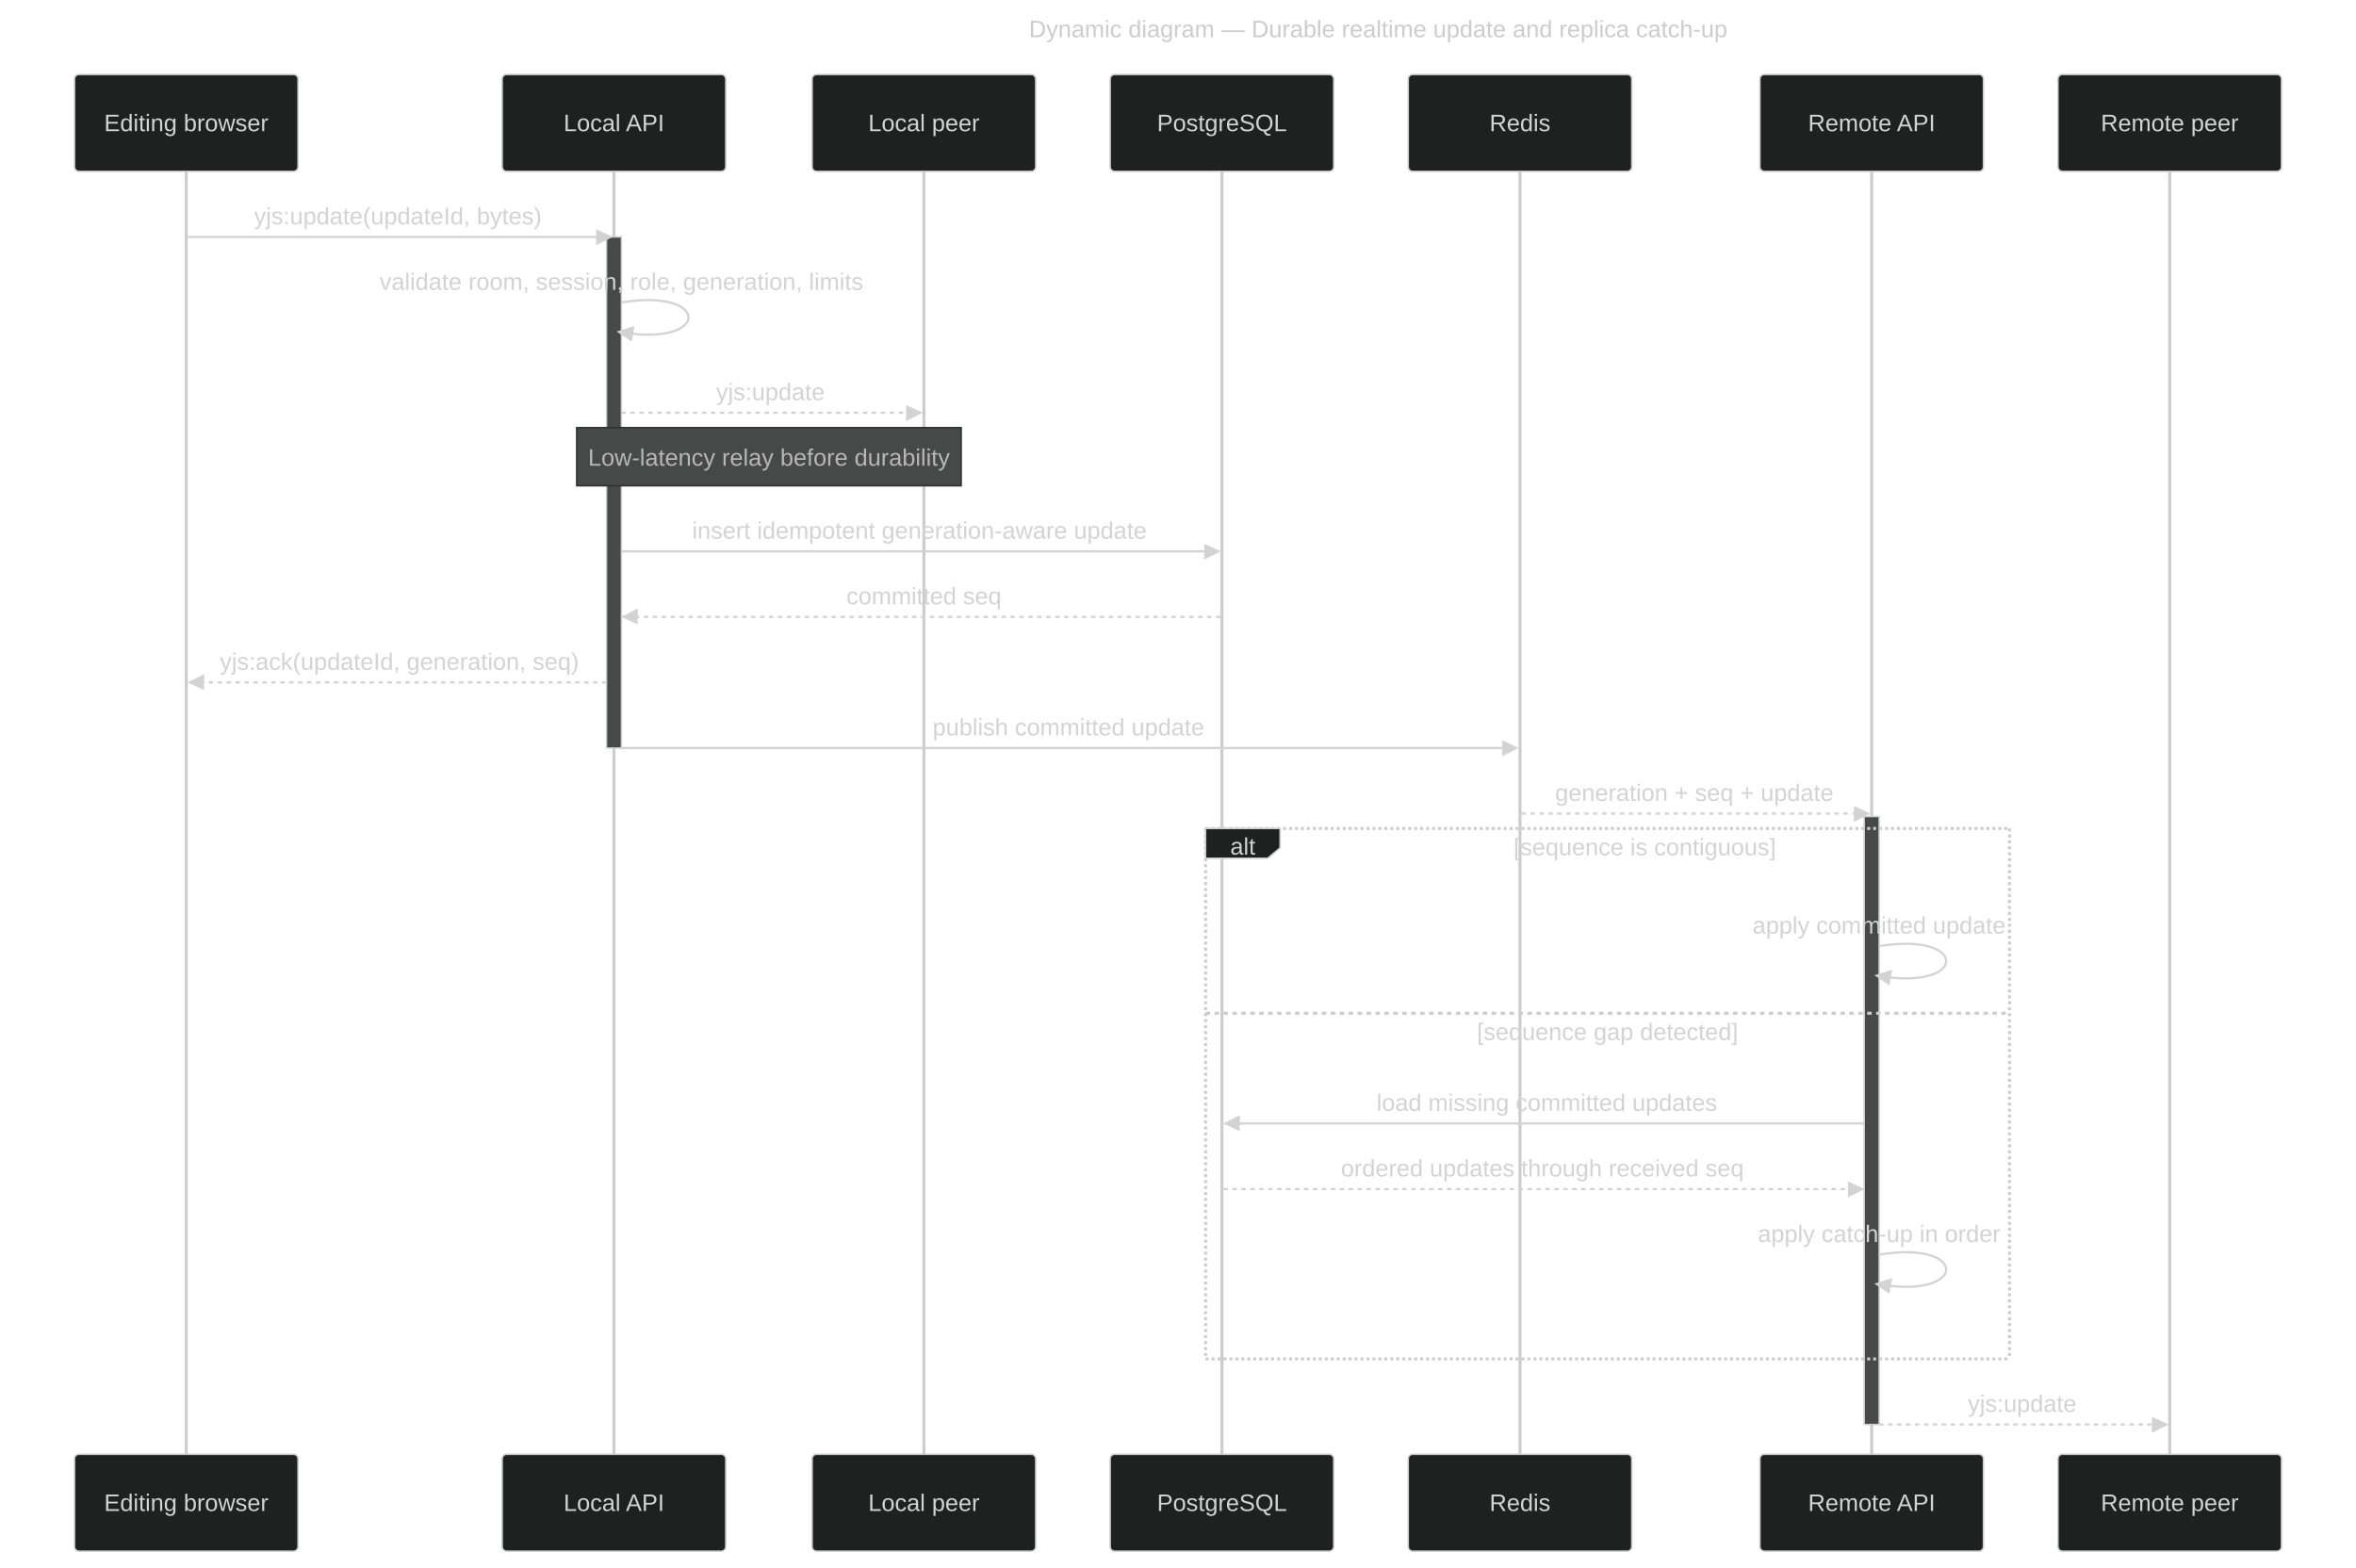
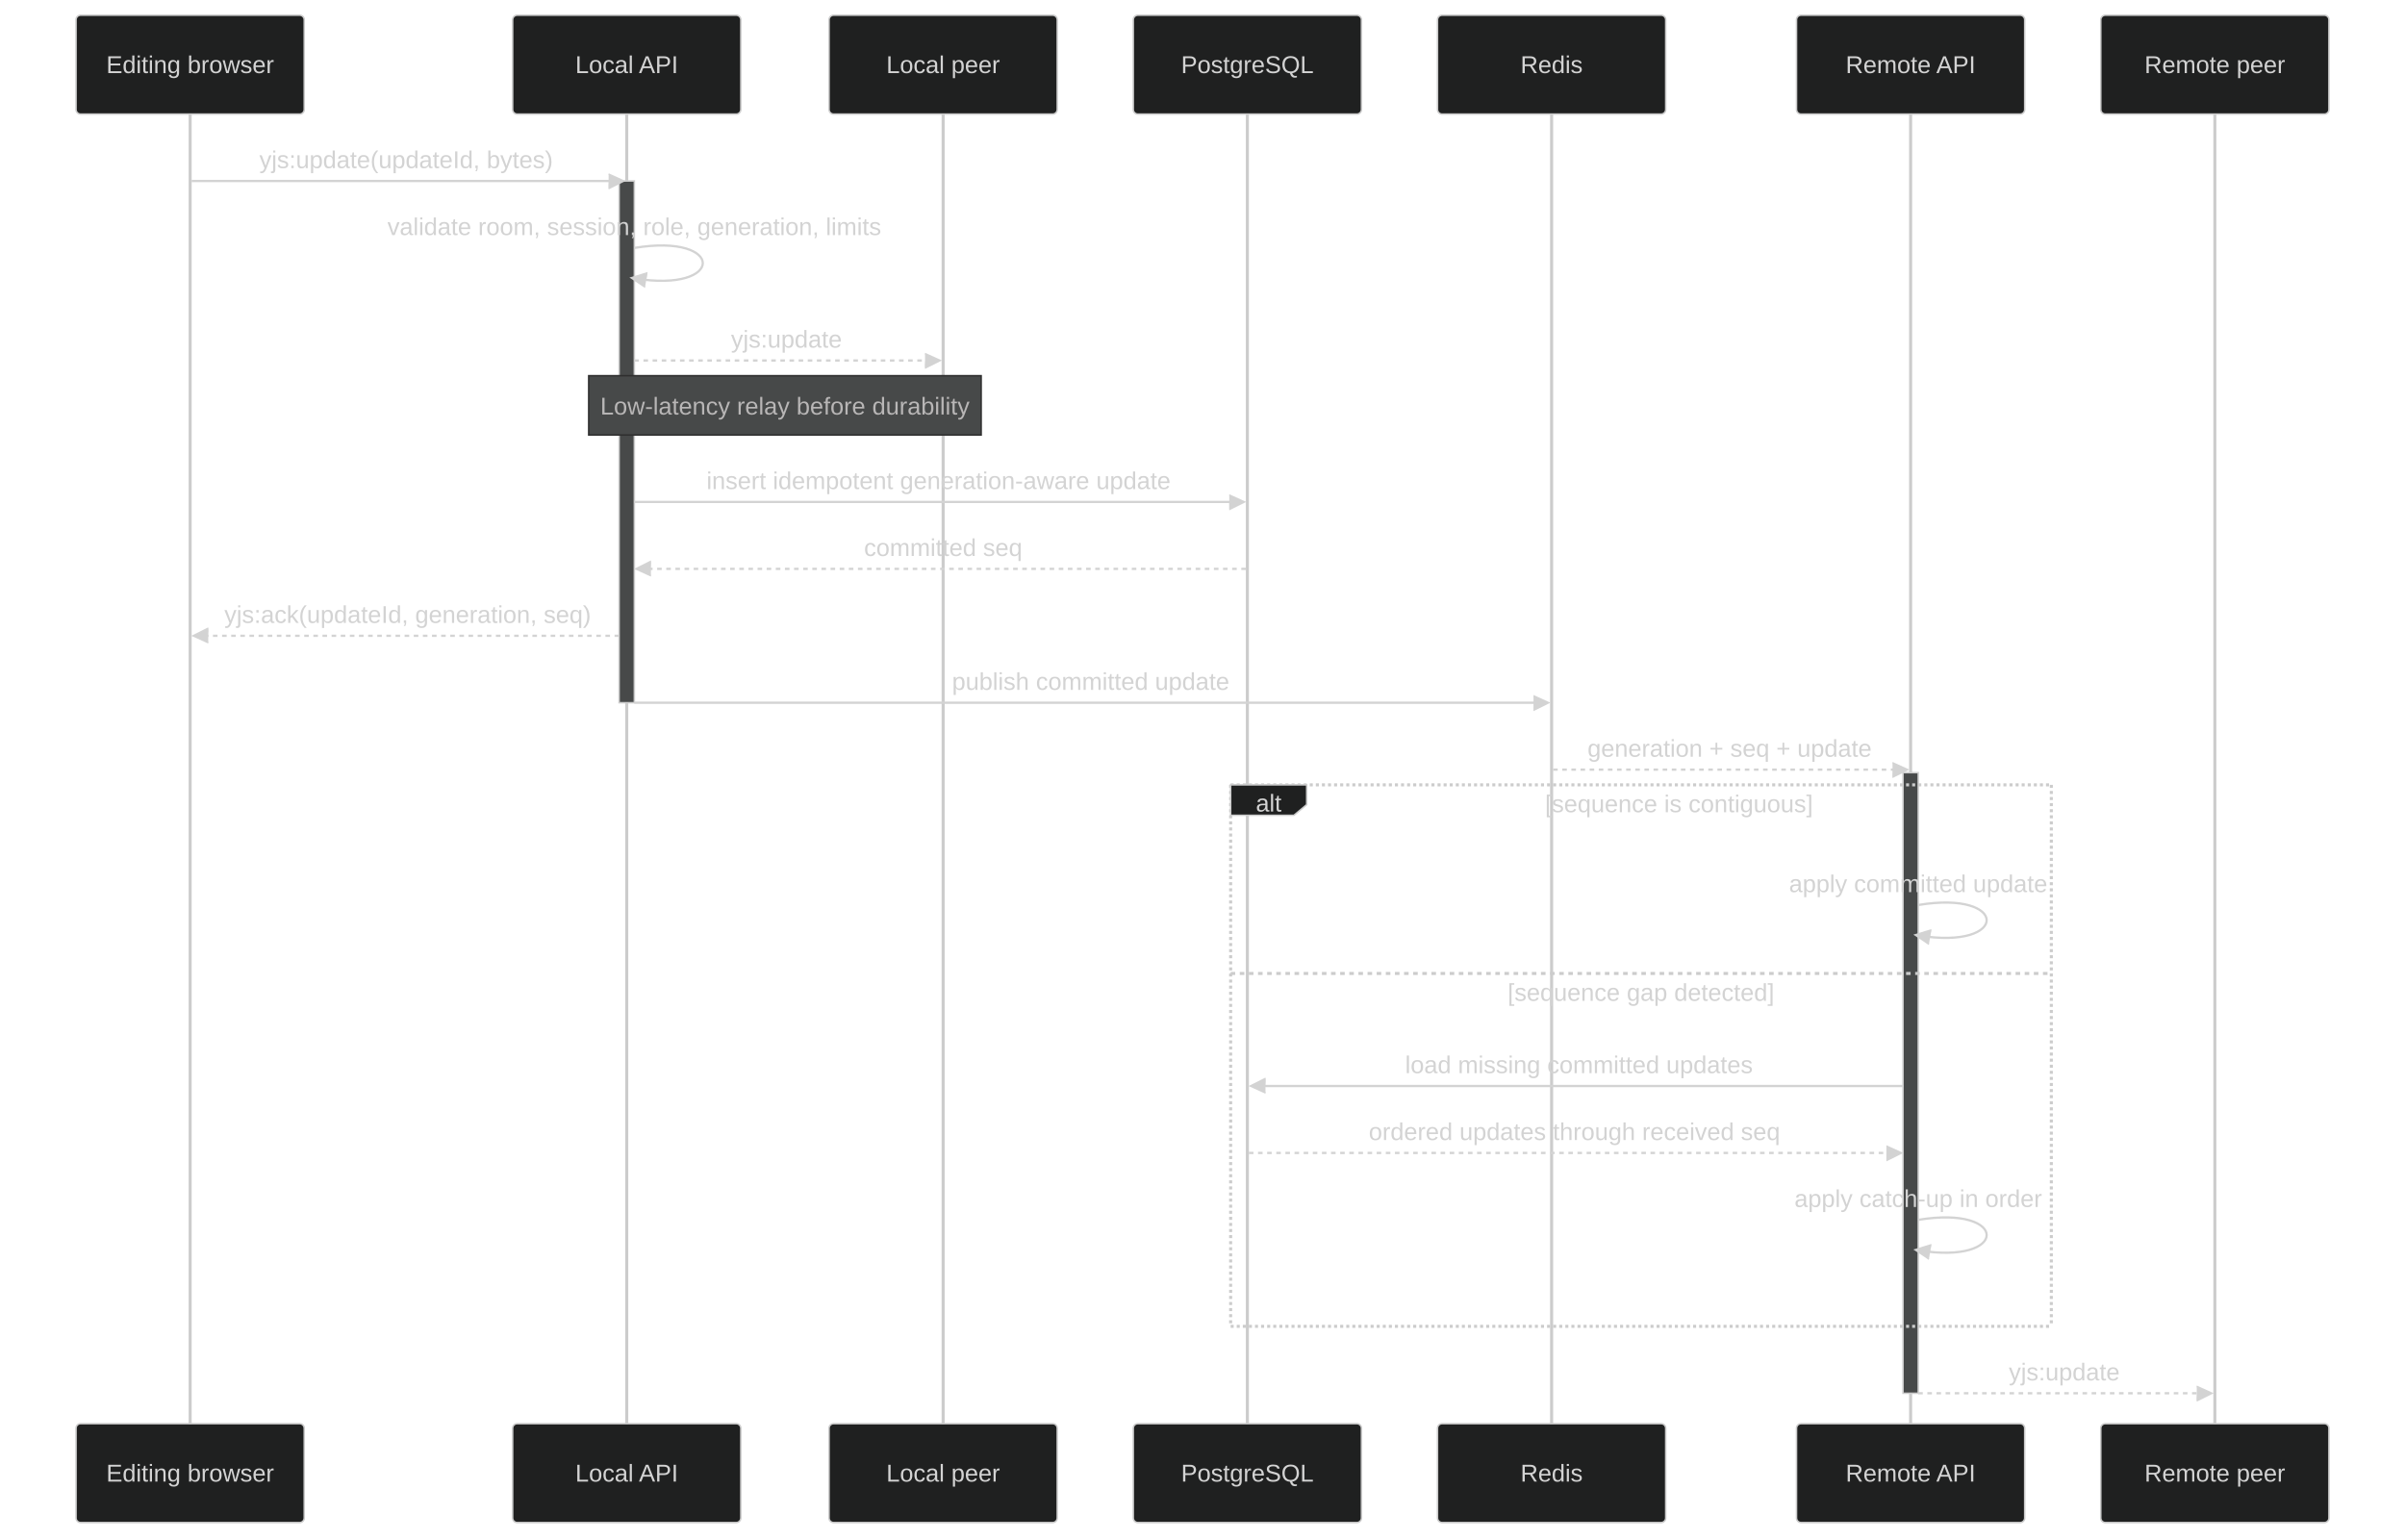
- <svg xmlns="http://www.w3.org/2000/svg" id="my-svg" width="100%" style="max-width: 1581px; background-color: rgb(13, 17, 23);" viewBox="-50 -50 1581 1052" role="graphics-document document" aria-roledescription="sequence">
+ <svg xmlns="http://www.w3.org/2000/svg" id="my-svg" width="100%" style="max-width: 1581px; background-color: rgb(13, 17, 23);" viewBox="-50 -10 1581 1012" role="graphics-document document" aria-roledescription="sequence">
  <g>
    <rect x="1331" y="926" fill="#eaeaea" stroke="#666" width="150" height="65" name="RemotePeer" rx="3" ry="3" class="actor actor-bottom" />
    <text x="1406" y="958.5" dominant-baseline="central" alignment-baseline="central" class="actor actor-box" style="text-anchor: middle; font-size: 16px; font-weight: 400;">
      <tspan x="1406" dy="0">Remote peer</tspan>
    </text>
  </g>
  <g>
    <rect x="1131" y="926" fill="#eaeaea" stroke="#666" width="150" height="65" name="Remote" rx="3" ry="3" class="actor actor-bottom" />
    <text x="1206" y="958.5" dominant-baseline="central" alignment-baseline="central" class="actor actor-box" style="text-anchor: middle; font-size: 16px; font-weight: 400;">
      <tspan x="1206" dy="0">Remote API</tspan>
    </text>
  </g>
  <g>
    <rect x="895" y="926" fill="#eaeaea" stroke="#666" width="150" height="65" name="Redis" rx="3" ry="3" class="actor actor-bottom" />
    <text x="970" y="958.5" dominant-baseline="central" alignment-baseline="central" class="actor actor-box" style="text-anchor: middle; font-size: 16px; font-weight: 400;">
      <tspan x="970" dy="0">Redis</tspan>
    </text>
  </g>
  <g>
    <rect x="695" y="926" fill="#eaeaea" stroke="#666" width="150" height="65" name="PG" rx="3" ry="3" class="actor actor-bottom" />
    <text x="770" y="958.5" dominant-baseline="central" alignment-baseline="central" class="actor actor-box" style="text-anchor: middle; font-size: 16px; font-weight: 400;">
      <tspan x="770" dy="0">PostgreSQL</tspan>
    </text>
  </g>
  <g>
    <rect x="495" y="926" fill="#eaeaea" stroke="#666" width="150" height="65" name="LocalPeer" rx="3" ry="3" class="actor actor-bottom" />
    <text x="570" y="958.5" dominant-baseline="central" alignment-baseline="central" class="actor actor-box" style="text-anchor: middle; font-size: 16px; font-weight: 400;">
      <tspan x="570" dy="0">Local peer</tspan>
    </text>
  </g>
  <g>
    <rect x="287" y="926" fill="#eaeaea" stroke="#666" width="150" height="65" name="Gateway" rx="3" ry="3" class="actor actor-bottom" />
    <text x="362" y="958.5" dominant-baseline="central" alignment-baseline="central" class="actor actor-box" style="text-anchor: middle; font-size: 16px; font-weight: 400;">
      <tspan x="362" dy="0">Local API</tspan>
    </text>
  </g>
  <g>
    <rect x="0" y="926" fill="#eaeaea" stroke="#666" width="150" height="65" name="Sender" rx="3" ry="3" class="actor actor-bottom" />
    <text x="75" y="958.5" dominant-baseline="central" alignment-baseline="central" class="actor actor-box" style="text-anchor: middle; font-size: 16px; font-weight: 400;">
      <tspan x="75" dy="0">Editing browser</tspan>
    </text>
  </g>
  <g>
    <line id="actor6" x1="1406" y1="65" x2="1406" y2="926" class="actor-line 200" stroke-width="0.5px" stroke="#999" name="RemotePeer" data-et="life-line" data-id="RemotePeer" />
    <g id="root-6" data-et="participant" data-type="participant" data-id="RemotePeer">
      <rect x="1331" y="0" fill="#eaeaea" stroke="#666" width="150" height="65" name="RemotePeer" rx="3" ry="3" class="actor actor-top" />
      <text x="1406" y="32.5" dominant-baseline="central" alignment-baseline="central" class="actor actor-box" style="text-anchor: middle; font-size: 16px; font-weight: 400;">
        <tspan x="1406" dy="0">Remote peer</tspan>
      </text>
    </g>
  </g>
  <g>
    <line id="actor5" x1="1206" y1="65" x2="1206" y2="926" class="actor-line 200" stroke-width="0.5px" stroke="#999" name="Remote" data-et="life-line" data-id="Remote" />
    <g id="root-5" data-et="participant" data-type="participant" data-id="Remote">
      <rect x="1131" y="0" fill="#eaeaea" stroke="#666" width="150" height="65" name="Remote" rx="3" ry="3" class="actor actor-top" />
      <text x="1206" y="32.5" dominant-baseline="central" alignment-baseline="central" class="actor actor-box" style="text-anchor: middle; font-size: 16px; font-weight: 400;">
        <tspan x="1206" dy="0">Remote API</tspan>
      </text>
    </g>
  </g>
  <g>
    <line id="actor4" x1="970" y1="65" x2="970" y2="926" class="actor-line 200" stroke-width="0.5px" stroke="#999" name="Redis" data-et="life-line" data-id="Redis" />
    <g id="root-4" data-et="participant" data-type="participant" data-id="Redis">
      <rect x="895" y="0" fill="#eaeaea" stroke="#666" width="150" height="65" name="Redis" rx="3" ry="3" class="actor actor-top" />
      <text x="970" y="32.5" dominant-baseline="central" alignment-baseline="central" class="actor actor-box" style="text-anchor: middle; font-size: 16px; font-weight: 400;">
        <tspan x="970" dy="0">Redis</tspan>
      </text>
    </g>
  </g>
  <g>
    <line id="actor3" x1="770" y1="65" x2="770" y2="926" class="actor-line 200" stroke-width="0.5px" stroke="#999" name="PG" data-et="life-line" data-id="PG" />
    <g id="root-3" data-et="participant" data-type="participant" data-id="PG">
      <rect x="695" y="0" fill="#eaeaea" stroke="#666" width="150" height="65" name="PG" rx="3" ry="3" class="actor actor-top" />
      <text x="770" y="32.5" dominant-baseline="central" alignment-baseline="central" class="actor actor-box" style="text-anchor: middle; font-size: 16px; font-weight: 400;">
        <tspan x="770" dy="0">PostgreSQL</tspan>
      </text>
    </g>
  </g>
  <g>
    <line id="actor2" x1="570" y1="65" x2="570" y2="926" class="actor-line 200" stroke-width="0.5px" stroke="#999" name="LocalPeer" data-et="life-line" data-id="LocalPeer" />
    <g id="root-2" data-et="participant" data-type="participant" data-id="LocalPeer">
      <rect x="495" y="0" fill="#eaeaea" stroke="#666" width="150" height="65" name="LocalPeer" rx="3" ry="3" class="actor actor-top" />
      <text x="570" y="32.5" dominant-baseline="central" alignment-baseline="central" class="actor actor-box" style="text-anchor: middle; font-size: 16px; font-weight: 400;">
        <tspan x="570" dy="0">Local peer</tspan>
      </text>
    </g>
  </g>
  <g>
    <line id="actor1" x1="362" y1="65" x2="362" y2="926" class="actor-line 200" stroke-width="0.5px" stroke="#999" name="Gateway" data-et="life-line" data-id="Gateway" />
    <g id="root-1" data-et="participant" data-type="participant" data-id="Gateway">
      <rect x="287" y="0" fill="#eaeaea" stroke="#666" width="150" height="65" name="Gateway" rx="3" ry="3" class="actor actor-top" />
      <text x="362" y="32.5" dominant-baseline="central" alignment-baseline="central" class="actor actor-box" style="text-anchor: middle; font-size: 16px; font-weight: 400;">
        <tspan x="362" dy="0">Local API</tspan>
      </text>
    </g>
  </g>
  <g>
    <line id="actor0" x1="75" y1="65" x2="75" y2="926" class="actor-line 200" stroke-width="0.5px" stroke="#999" name="Sender" data-et="life-line" data-id="Sender" />
    <g id="root-0" data-et="participant" data-type="participant" data-id="Sender">
      <rect x="0" y="0" fill="#eaeaea" stroke="#666" width="150" height="65" name="Sender" rx="3" ry="3" class="actor actor-top" />
      <text x="75" y="32.5" dominant-baseline="central" alignment-baseline="central" class="actor actor-box" style="text-anchor: middle; font-size: 16px; font-weight: 400;">
        <tspan x="75" dy="0">Editing browser</tspan>
      </text>
    </g>
  </g>
  <style>#my-svg{font-family:"trebuchet ms",verdana,arial,sans-serif;font-size:16px;fill:#ccc;}@keyframes edge-animation-frame{from{stroke-dashoffset:0;}}@keyframes dash{to{stroke-dashoffset:0;}}#my-svg .edge-animation-slow{stroke-dasharray:9,5!important;stroke-dashoffset:900;animation:dash 50s linear infinite;stroke-linecap:round;}#my-svg .edge-animation-fast{stroke-dasharray:9,5!important;stroke-dashoffset:900;animation:dash 20s linear infinite;stroke-linecap:round;}#my-svg .error-icon{fill:#a44141;}#my-svg .error-text{fill:#ddd;stroke:#ddd;}#my-svg .edge-thickness-normal{stroke-width:1px;}#my-svg .edge-thickness-thick{stroke-width:3.5px;}#my-svg .edge-pattern-solid{stroke-dasharray:0;}#my-svg .edge-thickness-invisible{stroke-width:0;fill:none;}#my-svg .edge-pattern-dashed{stroke-dasharray:3;}#my-svg .edge-pattern-dotted{stroke-dasharray:2;}#my-svg .marker{fill:lightgrey;stroke:lightgrey;}#my-svg .marker.cross{stroke:lightgrey;}#my-svg svg{font-family:"trebuchet ms",verdana,arial,sans-serif;font-size:16px;}#my-svg p{margin:0;}#my-svg .actor{stroke:#ccc;fill:#1f2020;stroke-width:1;}#my-svg rect.actor.outer-path[data-look="neo"]{filter:drop-shadow( 1px 2px 2px rgba(185,185,185,1));}#my-svg rect.note[data-look="neo"]{stroke:hsl(180, 0%, 18.353%);fill:hsl(180, 1.587%, 28.353%);filter:drop-shadow( 1px 2px 2px rgba(185,185,185,1));}#my-svg text.actor&gt;tspan{fill:lightgrey;stroke:none;}#my-svg .actor-line{stroke:#ccc;}#my-svg .innerArc{stroke-width:1.5;stroke-dasharray:none;}#my-svg .messageLine0{stroke-width:1.5;stroke-dasharray:none;stroke:lightgrey;}#my-svg .messageLine1{stroke-width:1.5;stroke-dasharray:2,2;stroke:lightgrey;}#my-svg [id$="-arrowhead"] path{fill:lightgrey;stroke:lightgrey;}#my-svg .sequenceNumber{fill:black;}#my-svg [id$="-sequencenumber"]{fill:lightgrey;}#my-svg [id$="-crosshead"] path{fill:lightgrey;stroke:lightgrey;}#my-svg .messageText{fill:lightgrey;stroke:none;}#my-svg .labelBox{stroke:#ccc;fill:#1f2020;filter:none;}#my-svg .labelText,#my-svg .labelText&gt;tspan{fill:lightgrey;stroke:none;}#my-svg .loopText,#my-svg .loopText&gt;tspan{fill:lightgrey;stroke:none;}#my-svg .sectionTitle,#my-svg .sectionTitle&gt;tspan{fill:lightgrey;stroke:none;}#my-svg .loopLine{stroke-width:2px;stroke-dasharray:2,2;stroke:#ccc;fill:#ccc;}#my-svg .note{stroke:hsl(180, 0%, 18.353%);fill:hsl(180, 1.587%, 28.353%);}#my-svg .noteText,#my-svg .noteText&gt;tspan{fill:rgb(183.848, 181.552, 181.552);stroke:none;font-weight:normal;}#my-svg .activation0{fill:hsl(180, 1.587%, 28.353%);stroke:#ccc;}#my-svg .activation1{fill:hsl(180, 1.587%, 28.353%);stroke:#ccc;}#my-svg .activation2{fill:hsl(180, 1.587%, 28.353%);stroke:#ccc;}#my-svg .actorPopupMenu{position:absolute;}#my-svg .actorPopupMenuPanel{position:absolute;fill:#1f2020;box-shadow:0px 8px 16px 0px rgba(0,0,0,0.2);filter:drop-shadow(3px 5px 2px rgb(0 0 0 / 0.4));}#my-svg .actor-man circle,#my-svg line{fill:#1f2020;stroke-width:2px;}#my-svg g rect.rect{filter:drop-shadow( 1px 2px 2px rgba(185,185,185,1));stroke:#ccc;}#my-svg .node .neo-node{stroke:#ccc;}#my-svg [data-look="neo"].node rect,#my-svg [data-look="neo"].cluster rect,#my-svg [data-look="neo"].node polygon{stroke:url(#my-svg-gradient);filter:drop-shadow( 1px 2px 2px rgba(185,185,185,1));}#my-svg [data-look="neo"].swimlane.cluster rect{filter:none;}#my-svg [data-look="neo"].node path{stroke:url(#my-svg-gradient);stroke-width:1px;}#my-svg [data-look="neo"].node .outer-path{filter:drop-shadow( 1px 2px 2px rgba(185,185,185,1));}#my-svg [data-look="neo"].node .neo-line path{stroke:#ccc;filter:none;}#my-svg [data-look="neo"].node circle{stroke:url(#my-svg-gradient);filter:drop-shadow( 1px 2px 2px rgba(185,185,185,1));}#my-svg [data-look="neo"].node circle .state-start{fill:#000000;}#my-svg [data-look="neo"].icon-shape .icon{fill:url(#my-svg-gradient);filter:drop-shadow( 1px 2px 2px rgba(185,185,185,1));}#my-svg [data-look="neo"].icon-shape .icon-neo path{stroke:url(#my-svg-gradient);filter:drop-shadow( 1px 2px 2px rgba(185,185,185,1));}#my-svg :root{--mermaid-font-family:"trebuchet ms",verdana,arial,sans-serif;}</style>
  <g />
  <defs>
    <symbol id="my-svg-computer" width="24" height="24">
      <path transform="scale(.5)" d="M2 2v13h20v-13h-20zm18 11h-16v-9h16v9zm-10.228 6l.466-1h3.524l.467 1h-4.457zm14.228 3h-24l2-6h2.104l-1.33 4h18.45l-1.297-4h2.073l2 6zm-5-10h-14v-7h14v7z" />
    </symbol>
  </defs>
  <defs>
    <symbol id="my-svg-database" fill-rule="evenodd" clip-rule="evenodd">
      <path transform="scale(.5)" d="M12.258.001l.256.004.255.005.253.008.251.01.249.012.247.015.246.016.242.019.241.02.239.023.236.024.233.027.231.028.229.031.225.032.223.034.22.036.217.038.214.04.211.041.208.043.205.045.201.046.198.048.194.05.191.051.187.053.183.054.18.056.175.057.172.059.168.06.163.061.16.063.155.064.15.066.074.033.073.033.071.034.07.034.069.035.068.035.067.035.066.035.064.036.064.036.062.036.06.036.06.037.058.037.058.037.055.038.055.038.053.038.052.038.051.039.05.039.048.039.047.039.045.04.044.04.043.04.041.04.04.041.039.041.037.041.036.041.034.041.033.042.032.042.03.042.029.042.027.042.026.043.024.043.023.043.021.043.02.043.018.044.017.043.015.044.013.044.012.044.011.045.009.044.007.045.006.045.004.045.002.045.001.045v17l-.001.045-.002.045-.004.045-.006.045-.007.045-.009.044-.011.045-.012.044-.013.044-.015.044-.017.043-.018.044-.02.043-.021.043-.023.043-.024.043-.026.043-.027.042-.029.042-.03.042-.032.042-.033.042-.034.041-.036.041-.037.041-.039.041-.04.041-.041.04-.043.04-.044.04-.045.04-.047.039-.048.039-.05.039-.051.039-.052.038-.053.038-.055.038-.055.038-.058.037-.058.037-.06.037-.06.036-.062.036-.064.036-.064.036-.066.035-.067.035-.068.035-.069.035-.07.034-.071.034-.073.033-.074.033-.15.066-.155.064-.16.063-.163.061-.168.06-.172.059-.175.057-.18.056-.183.054-.187.053-.191.051-.194.05-.198.048-.201.046-.205.045-.208.043-.211.041-.214.04-.217.038-.22.036-.223.034-.225.032-.229.031-.231.028-.233.027-.236.024-.239.023-.241.02-.242.019-.246.016-.247.015-.249.012-.251.01-.253.008-.255.005-.256.004-.258.001-.258-.001-.256-.004-.255-.005-.253-.008-.251-.01-.249-.012-.247-.015-.245-.016-.243-.019-.241-.02-.238-.023-.236-.024-.234-.027-.231-.028-.228-.031-.226-.032-.223-.034-.22-.036-.217-.038-.214-.04-.211-.041-.208-.043-.204-.045-.201-.046-.198-.048-.195-.05-.19-.051-.187-.053-.184-.054-.179-.056-.176-.057-.172-.059-.167-.06-.164-.061-.159-.063-.155-.064-.151-.066-.074-.033-.072-.033-.072-.034-.07-.034-.069-.035-.068-.035-.067-.035-.066-.035-.064-.036-.063-.036-.062-.036-.061-.036-.06-.037-.058-.037-.057-.037-.056-.038-.055-.038-.053-.038-.052-.038-.051-.039-.049-.039-.049-.039-.046-.039-.046-.04-.044-.04-.043-.04-.041-.04-.04-.041-.039-.041-.037-.041-.036-.041-.034-.041-.033-.042-.032-.042-.03-.042-.029-.042-.027-.042-.026-.043-.024-.043-.023-.043-.021-.043-.02-.043-.018-.044-.017-.043-.015-.044-.013-.044-.012-.044-.011-.045-.009-.044-.007-.045-.006-.045-.004-.045-.002-.045-.001-.045v-17l.001-.045.002-.045.004-.045.006-.045.007-.045.009-.044.011-.045.012-.044.013-.044.015-.044.017-.043.018-.044.02-.043.021-.043.023-.043.024-.043.026-.043.027-.042.029-.042.03-.042.032-.042.033-.042.034-.041.036-.041.037-.041.039-.041.04-.041.041-.04.043-.04.044-.04.046-.04.046-.039.049-.039.049-.039.051-.039.052-.038.053-.038.055-.038.056-.038.057-.037.058-.037.06-.037.061-.036.062-.036.063-.036.064-.036.066-.035.067-.035.068-.035.069-.035.07-.034.072-.034.072-.033.074-.033.151-.066.155-.064.159-.063.164-.061.167-.06.172-.059.176-.057.179-.056.184-.054.187-.053.19-.051.195-.05.198-.048.201-.046.204-.045.208-.043.211-.041.214-.04.217-.038.22-.036.223-.034.226-.032.228-.031.231-.028.234-.027.236-.024.238-.023.241-.02.243-.019.245-.016.247-.015.249-.012.251-.01.253-.008.255-.005.256-.004.258-.001.258.001zm-9.258 20.499v.01l.001.021.003.021.004.022.005.021.006.022.007.022.009.023.01.022.011.023.012.023.013.023.015.023.016.024.017.023.018.024.019.024.021.024.022.025.023.024.024.025.052.049.056.05.061.051.066.051.07.051.075.051.079.052.084.052.088.052.092.052.097.052.102.051.105.052.11.052.114.051.119.051.123.051.127.05.131.05.135.05.139.048.144.049.147.047.152.047.155.047.16.045.163.045.167.043.171.043.176.041.178.041.183.039.187.039.19.037.194.035.197.035.202.033.204.031.209.03.212.029.216.027.219.025.222.024.226.021.23.02.233.018.236.016.24.015.243.012.246.01.249.008.253.005.256.004.259.001.26-.001.257-.004.254-.005.25-.008.247-.011.244-.012.241-.014.237-.016.233-.018.231-.021.226-.021.224-.024.22-.026.216-.027.212-.028.21-.031.205-.031.202-.034.198-.034.194-.036.191-.037.187-.039.183-.04.179-.04.175-.042.172-.043.168-.044.163-.045.16-.046.155-.046.152-.047.148-.048.143-.049.139-.049.136-.05.131-.05.126-.05.123-.051.118-.052.114-.051.11-.052.106-.052.101-.052.096-.052.092-.052.088-.053.083-.051.079-.052.074-.052.07-.051.065-.051.06-.051.056-.05.051-.05.023-.024.023-.025.021-.024.02-.024.019-.024.018-.024.017-.024.015-.023.014-.024.013-.023.012-.023.01-.023.01-.022.008-.022.006-.022.006-.022.004-.022.004-.021.001-.021.001-.021v-4.127l-.077.055-.08.053-.083.054-.085.053-.087.052-.09.052-.093.051-.095.05-.097.05-.1.049-.102.049-.105.048-.106.047-.109.047-.111.046-.114.045-.115.045-.118.044-.12.043-.122.042-.124.042-.126.041-.128.04-.13.04-.132.038-.134.038-.135.037-.138.037-.139.035-.142.035-.143.034-.144.033-.147.032-.148.031-.15.03-.151.03-.153.029-.154.027-.156.027-.158.026-.159.025-.161.024-.162.023-.163.022-.165.021-.166.02-.167.019-.169.018-.169.017-.171.016-.173.015-.173.014-.175.013-.175.012-.177.011-.178.01-.179.008-.179.008-.181.006-.182.005-.182.004-.184.003-.184.002h-.37l-.184-.002-.184-.003-.182-.004-.182-.005-.181-.006-.179-.008-.179-.008-.178-.01-.176-.011-.176-.012-.175-.013-.173-.014-.172-.015-.171-.016-.17-.017-.169-.018-.167-.019-.166-.02-.165-.021-.163-.022-.162-.023-.161-.024-.159-.025-.157-.026-.156-.027-.155-.027-.153-.029-.151-.03-.15-.03-.148-.031-.146-.032-.145-.033-.143-.034-.141-.035-.14-.035-.137-.037-.136-.037-.134-.038-.132-.038-.13-.04-.128-.04-.126-.041-.124-.042-.122-.042-.12-.044-.117-.043-.116-.045-.113-.045-.112-.046-.109-.047-.106-.047-.105-.048-.102-.049-.1-.049-.097-.05-.095-.05-.093-.052-.09-.051-.087-.052-.085-.053-.083-.054-.08-.054-.077-.054v4.127zm0-5.654v.011l.001.021.003.021.004.021.005.022.006.022.007.022.009.022.01.022.011.023.012.023.013.023.015.024.016.023.017.024.018.024.019.024.021.024.022.024.023.025.024.024.052.05.056.05.061.05.066.051.07.051.075.052.079.051.084.052.088.052.092.052.097.052.102.052.105.052.11.051.114.051.119.052.123.05.127.051.131.05.135.049.139.049.144.048.147.048.152.047.155.046.16.045.163.045.167.044.171.042.176.042.178.04.183.04.187.038.19.037.194.036.197.034.202.033.204.032.209.03.212.028.216.027.219.025.222.024.226.022.23.02.233.018.236.016.24.014.243.012.246.01.249.008.253.006.256.003.259.001.26-.001.257-.003.254-.006.25-.008.247-.01.244-.012.241-.015.237-.016.233-.018.231-.02.226-.022.224-.024.22-.025.216-.027.212-.029.21-.03.205-.032.202-.033.198-.035.194-.036.191-.037.187-.039.183-.039.179-.041.175-.042.172-.043.168-.044.163-.045.16-.045.155-.047.152-.047.148-.048.143-.048.139-.05.136-.049.131-.05.126-.051.123-.051.118-.051.114-.052.11-.052.106-.052.101-.052.096-.052.092-.052.088-.052.083-.052.079-.052.074-.051.07-.052.065-.051.06-.05.056-.051.051-.049.023-.025.023-.024.021-.025.02-.024.019-.024.018-.024.017-.024.015-.023.014-.023.013-.024.012-.022.01-.023.01-.023.008-.022.006-.022.006-.022.004-.021.004-.022.001-.021.001-.021v-4.139l-.077.054-.08.054-.083.054-.085.052-.087.053-.09.051-.093.051-.095.051-.097.05-.1.049-.102.049-.105.048-.106.047-.109.047-.111.046-.114.045-.115.044-.118.044-.12.044-.122.042-.124.042-.126.041-.128.04-.13.039-.132.039-.134.038-.135.037-.138.036-.139.036-.142.035-.143.033-.144.033-.147.033-.148.031-.15.03-.151.03-.153.028-.154.028-.156.027-.158.026-.159.025-.161.024-.162.023-.163.022-.165.021-.166.02-.167.019-.169.018-.169.017-.171.016-.173.015-.173.014-.175.013-.175.012-.177.011-.178.009-.179.009-.179.007-.181.007-.182.005-.182.004-.184.003-.184.002h-.37l-.184-.002-.184-.003-.182-.004-.182-.005-.181-.007-.179-.007-.179-.009-.178-.009-.176-.011-.176-.012-.175-.013-.173-.014-.172-.015-.171-.016-.17-.017-.169-.018-.167-.019-.166-.02-.165-.021-.163-.022-.162-.023-.161-.024-.159-.025-.157-.026-.156-.027-.155-.028-.153-.028-.151-.03-.15-.03-.148-.031-.146-.033-.145-.033-.143-.033-.141-.035-.14-.036-.137-.036-.136-.037-.134-.038-.132-.039-.13-.039-.128-.04-.126-.041-.124-.042-.122-.043-.12-.043-.117-.044-.116-.044-.113-.046-.112-.046-.109-.046-.106-.047-.105-.048-.102-.049-.1-.049-.097-.05-.095-.051-.093-.051-.09-.051-.087-.053-.085-.052-.083-.054-.08-.054-.077-.054v4.139zm0-5.666v.011l.001.02.003.022.004.021.005.022.006.021.007.022.009.023.01.022.011.023.012.023.013.023.015.023.016.024.017.024.018.023.019.024.021.025.022.024.023.024.024.025.052.05.056.05.061.05.066.051.07.051.075.052.079.051.084.052.088.052.092.052.097.052.102.052.105.051.11.052.114.051.119.051.123.051.127.05.131.05.135.05.139.049.144.048.147.048.152.047.155.046.16.045.163.045.167.043.171.043.176.042.178.04.183.04.187.038.19.037.194.036.197.034.202.033.204.032.209.03.212.028.216.027.219.025.222.024.226.021.23.02.233.018.236.017.24.014.243.012.246.01.249.008.253.006.256.003.259.001.26-.001.257-.003.254-.006.25-.008.247-.01.244-.013.241-.014.237-.016.233-.018.231-.02.226-.022.224-.024.22-.025.216-.027.212-.029.21-.03.205-.032.202-.033.198-.035.194-.036.191-.037.187-.039.183-.039.179-.041.175-.042.172-.043.168-.044.163-.045.16-.045.155-.047.152-.047.148-.048.143-.049.139-.049.136-.049.131-.051.126-.05.123-.051.118-.052.114-.051.11-.052.106-.052.101-.052.096-.052.092-.052.088-.052.083-.052.079-.052.074-.052.07-.051.065-.051.06-.051.056-.05.051-.049.023-.025.023-.025.021-.024.02-.024.019-.024.018-.024.017-.024.015-.023.014-.024.013-.023.012-.023.01-.022.01-.023.008-.022.006-.022.006-.022.004-.022.004-.021.001-.021.001-.021v-4.153l-.077.054-.08.054-.083.053-.085.053-.087.053-.09.051-.093.051-.095.051-.097.05-.1.049-.102.048-.105.048-.106.048-.109.046-.111.046-.114.046-.115.044-.118.044-.12.043-.122.043-.124.042-.126.041-.128.04-.13.039-.132.039-.134.038-.135.037-.138.036-.139.036-.142.034-.143.034-.144.033-.147.032-.148.032-.15.03-.151.03-.153.028-.154.028-.156.027-.158.026-.159.024-.161.024-.162.023-.163.023-.165.021-.166.02-.167.019-.169.018-.169.017-.171.016-.173.015-.173.014-.175.013-.175.012-.177.01-.178.01-.179.009-.179.007-.181.006-.182.006-.182.004-.184.003-.184.001-.185.001-.185-.001-.184-.001-.184-.003-.182-.004-.182-.006-.181-.006-.179-.007-.179-.009-.178-.01-.176-.01-.176-.012-.175-.013-.173-.014-.172-.015-.171-.016-.17-.017-.169-.018-.167-.019-.166-.02-.165-.021-.163-.023-.162-.023-.161-.024-.159-.024-.157-.026-.156-.027-.155-.028-.153-.028-.151-.03-.15-.03-.148-.032-.146-.032-.145-.033-.143-.034-.141-.034-.14-.036-.137-.036-.136-.037-.134-.038-.132-.039-.13-.039-.128-.041-.126-.041-.124-.041-.122-.043-.12-.043-.117-.044-.116-.044-.113-.046-.112-.046-.109-.046-.106-.048-.105-.048-.102-.048-.1-.05-.097-.049-.095-.051-.093-.051-.09-.052-.087-.052-.085-.053-.083-.053-.08-.054-.077-.054v4.153zm8.74-8.179l-.257.004-.254.005-.25.008-.247.011-.244.012-.241.014-.237.016-.233.018-.231.021-.226.022-.224.023-.22.026-.216.027-.212.028-.21.031-.205.032-.202.033-.198.034-.194.036-.191.038-.187.038-.183.04-.179.041-.175.042-.172.043-.168.043-.163.045-.16.046-.155.046-.152.048-.148.048-.143.048-.139.049-.136.05-.131.05-.126.051-.123.051-.118.051-.114.052-.11.052-.106.052-.101.052-.096.052-.092.052-.088.052-.083.052-.079.052-.074.051-.07.052-.065.051-.06.05-.056.05-.051.05-.023.025-.023.024-.021.024-.02.025-.019.024-.018.024-.017.023-.015.024-.014.023-.013.023-.012.023-.01.023-.01.022-.008.022-.006.023-.006.021-.004.022-.004.021-.001.021-.001.021.001.021.001.021.004.021.004.022.006.021.006.023.008.022.01.022.01.023.012.023.013.023.014.023.015.024.017.023.018.024.019.024.02.025.021.024.023.024.023.025.051.05.056.05.06.05.065.051.07.052.074.051.079.052.083.052.088.052.092.052.096.052.101.052.106.052.11.052.114.052.118.051.123.051.126.051.131.05.136.05.139.049.143.048.148.048.152.048.155.046.16.046.163.045.168.043.172.043.175.042.179.041.183.04.187.038.191.038.194.036.198.034.202.033.205.032.21.031.212.028.216.027.22.026.224.023.226.022.231.021.233.018.237.016.241.014.244.012.247.011.25.008.254.005.257.004.26.001.26-.001.257-.004.254-.005.25-.008.247-.011.244-.012.241-.014.237-.016.233-.018.231-.021.226-.022.224-.023.22-.026.216-.027.212-.028.21-.031.205-.032.202-.033.198-.034.194-.036.191-.038.187-.038.183-.04.179-.041.175-.042.172-.043.168-.043.163-.045.16-.046.155-.046.152-.048.148-.048.143-.048.139-.049.136-.05.131-.05.126-.051.123-.051.118-.051.114-.052.11-.052.106-.052.101-.052.096-.052.092-.052.088-.052.083-.052.079-.052.074-.051.07-.052.065-.051.06-.05.056-.05.051-.05.023-.025.023-.024.021-.024.02-.025.019-.024.018-.024.017-.023.015-.024.014-.023.013-.023.012-.023.01-.023.01-.022.008-.022.006-.023.006-.021.004-.022.004-.021.001-.021.001-.021-.001-.021-.001-.021-.004-.021-.004-.022-.006-.021-.006-.023-.008-.022-.01-.022-.01-.023-.012-.023-.013-.023-.014-.023-.015-.024-.017-.023-.018-.024-.019-.024-.02-.025-.021-.024-.023-.024-.023-.025-.051-.05-.056-.05-.06-.05-.065-.051-.07-.052-.074-.051-.079-.052-.083-.052-.088-.052-.092-.052-.096-.052-.101-.052-.106-.052-.11-.052-.114-.052-.118-.051-.123-.051-.126-.051-.131-.05-.136-.05-.139-.049-.143-.048-.148-.048-.152-.048-.155-.046-.16-.046-.163-.045-.168-.043-.172-.043-.175-.042-.179-.041-.183-.04-.187-.038-.191-.038-.194-.036-.198-.034-.202-.033-.205-.032-.21-.031-.212-.028-.216-.027-.22-.026-.224-.023-.226-.022-.231-.021-.233-.018-.237-.016-.241-.014-.244-.012-.247-.011-.25-.008-.254-.005-.257-.004-.26-.001-.26.001z" />
    </symbol>
  </defs>
  <defs>
    <symbol id="my-svg-clock" width="24" height="24">
      <path transform="scale(.5)" d="M12 2c5.514 0 10 4.486 10 10s-4.486 10-10 10-10-4.486-10-10 4.486-10 10-10zm0-2c-6.627 0-12 5.373-12 12s5.373 12 12 12 12-5.373 12-12-5.373-12-12-12zm5.848 12.459c.202.038.202.333.001.372-1.907.361-6.045 1.111-6.547 1.111-.719 0-1.301-.582-1.301-1.301 0-.512.77-5.447 1.125-7.445.034-.192.312-.181.343.014l.985 6.238 5.394 1.011z" />
    </symbol>
  </defs>
  <defs>
    <marker id="my-svg-arrowhead" refX="7.9" refY="5" markerUnits="userSpaceOnUse" markerWidth="12" markerHeight="12" orient="auto-start-reverse">
      <path d="M -1 0 L 10 5 L 0 10 z" />
    </marker>
  </defs>
  <defs>
    <marker id="my-svg-crosshead" markerWidth="15" markerHeight="8" orient="auto" refX="4" refY="4.5">
      <path fill="none" stroke="#000000" stroke-width="1pt" d="M 1,2 L 6,7 M 6,2 L 1,7" style="stroke-dasharray: 0, 0;" />
    </marker>
  </defs>
  <defs>
    <marker id="my-svg-filled-head" refX="15.5" refY="7" markerWidth="20" markerHeight="28" orient="auto">
      <path d="M 18,7 L9,13 L14,7 L9,1 Z" />
    </marker>
  </defs>
  <defs>
    <marker id="my-svg-sequencenumber" refX="15" refY="15" markerWidth="60" markerHeight="40" orient="auto">
      <circle cx="15" cy="15" r="6" />
    </marker>
  </defs>
  <defs>
    <marker id="my-svg-solidTopArrowHead" refX="7.9" refY="7.25" markerUnits="userSpaceOnUse" markerWidth="12" markerHeight="12" orient="auto-start-reverse">
      <path d="M 0 0 L 10 8 L 0 8 z" />
    </marker>
  </defs>
  <defs>
    <marker id="my-svg-solidBottomArrowHead" refX="7.9" refY="0.75" markerUnits="userSpaceOnUse" markerWidth="12" markerHeight="12" orient="auto-start-reverse">
      <path d="M 0 0 L 10 0 L 0 8 z" />
    </marker>
  </defs>
  <defs>
    <marker id="my-svg-stickTopArrowHead" refX="7.5" refY="7" markerUnits="userSpaceOnUse" markerWidth="12" markerHeight="12" orient="auto-start-reverse">
      <path d="M 0 0 L 7 7" stroke="black" stroke-width="1.5" fill="none" />
    </marker>
  </defs>
  <defs>
    <marker id="my-svg-stickBottomArrowHead" refX="7.5" refY="0" markerUnits="userSpaceOnUse" markerWidth="12" markerHeight="12" orient="auto-start-reverse">
      <path d="M 0 7 L 7 0" stroke="black" stroke-width="1.5" fill="none" />
    </marker>
  </defs>
  <g>
    <rect x="357" y="109" fill="#EDF2AE" stroke="#666" width="10" height="343" class="activation0" />
  </g>
  <g data-et="note" data-id="i4">
    <rect x="337" y="237" fill="#EDF2AE" stroke="#666" width="258" height="39" class="note" />
    <text x="466" y="242" text-anchor="middle" dominant-baseline="middle" alignment-baseline="middle" class="noteText" dy="1em" style="font-size: 16px; font-weight: 400;">
      <tspan x="466">Low-latency relay before durability</tspan>
    </text>
  </g>
  <g>
    <rect x="1201" y="498" fill="#EDF2AE" stroke="#666" width="10" height="408" class="activation0" />
  </g>
  <g data-et="control-structure" data-id="i18">
    <line x1="759" y1="506" x2="1298.5" y2="506" class="loopLine" />
    <line x1="1298.5" y1="506" x2="1298.5" y2="862" class="loopLine" />
    <line x1="759" y1="862" x2="1298.5" y2="862" class="loopLine" />
    <line x1="759" y1="506" x2="759" y2="862" class="loopLine" />
    <line x1="759" y1="630" x2="1298.5" y2="630" class="loopLine" style="stroke-dasharray: 3, 3;" />
    <polygon points="759,506 809,506 809,519 800.6,526 759,526" class="labelBox" />
    <text x="784" y="519" text-anchor="middle" dominant-baseline="middle" alignment-baseline="middle" class="labelText" style="font-size: 16px; font-weight: 400;">alt</text>
    <text x="1053.75" y="524" text-anchor="middle" class="loopText" style="font-size: 16px; font-weight: 400;">
      <tspan x="1053.75">[sequence is contiguous]</tspan>
    </text>
    <text x="1028.75" y="648" text-anchor="middle" class="sectionTitle" style="font-size: 16px; font-weight: 400;">[sequence gap detected]</text>
  </g>
  <text x="217" y="80" text-anchor="middle" dominant-baseline="middle" alignment-baseline="middle" class="messageText" dy="1em" style="font-size: 16px; font-weight: 400;">yjs:update(updateId, bytes)</text>
  <line x1="76" y1="109" x2="358" y2="109" class="messageLine0" data-et="message" data-id="i0" data-from="Sender" data-to="Gateway" stroke-width="2" stroke="none" marker-end="url(#my-svg-arrowhead)" style="fill: none;" />
  <text x="367" y="124" text-anchor="middle" dominant-baseline="middle" alignment-baseline="middle" class="messageText" dy="1em" style="font-size: 16px; font-weight: 400;">validate room, session, role, generation, limits</text>
  <path d="M 367,153 C 427,143 427,183 367,173" class="messageLine0" data-et="message" data-id="i2" data-from="Gateway" data-to="Gateway" stroke-width="2" stroke="none" marker-end="url(#my-svg-arrowhead)" style="fill: none;" />
  <text x="467" y="198" text-anchor="middle" dominant-baseline="middle" alignment-baseline="middle" class="messageText" dy="1em" style="font-size: 16px; font-weight: 400;">yjs:update</text>
  <line x1="367" y1="227" x2="566" y2="227" class="messageLine1" data-et="message" data-id="i3" data-from="Gateway" data-to="LocalPeer" stroke-width="2" stroke="none" marker-end="url(#my-svg-arrowhead)" style="stroke-dasharray: 3, 3; fill: none;" />
  <text x="567" y="291" text-anchor="middle" dominant-baseline="middle" alignment-baseline="middle" class="messageText" dy="1em" style="font-size: 16px; font-weight: 400;">insert idempotent generation-aware update</text>
  <line x1="367" y1="320" x2="766" y2="320" class="messageLine0" data-et="message" data-id="i5" data-from="Gateway" data-to="PG" stroke-width="2" stroke="none" marker-end="url(#my-svg-arrowhead)" style="fill: none;" />
  <text x="570" y="335" text-anchor="middle" dominant-baseline="middle" alignment-baseline="middle" class="messageText" dy="1em" style="font-size: 16px; font-weight: 400;">committed seq</text>
  <line x1="769" y1="364" x2="370" y2="364" class="messageLine1" data-et="message" data-id="i6" data-from="PG" data-to="Gateway" stroke-width="2" stroke="none" marker-end="url(#my-svg-arrowhead)" style="stroke-dasharray: 3, 3; fill: none;" />
  <text x="218" y="379" text-anchor="middle" dominant-baseline="middle" alignment-baseline="middle" class="messageText" dy="1em" style="font-size: 16px; font-weight: 400;">yjs:ack(updateId, generation, seq)</text>
  <line x1="357" y1="408" x2="79" y2="408" class="messageLine1" data-et="message" data-id="i7" data-from="Gateway" data-to="Sender" stroke-width="2" stroke="none" marker-end="url(#my-svg-arrowhead)" style="stroke-dasharray: 3, 3; fill: none;" />
  <text x="667" y="423" text-anchor="middle" dominant-baseline="middle" alignment-baseline="middle" class="messageText" dy="1em" style="font-size: 16px; font-weight: 400;">publish committed update</text>
  <line x1="367" y1="452" x2="966" y2="452" class="messageLine0" data-et="message" data-id="i8" data-from="Gateway" data-to="Redis" stroke-width="2" stroke="none" marker-end="url(#my-svg-arrowhead)" style="fill: none;" />
  <text x="1087" y="467" text-anchor="middle" dominant-baseline="middle" alignment-baseline="middle" class="messageText" dy="1em" style="font-size: 16px; font-weight: 400;">generation + seq + update</text>
  <line x1="971" y1="496" x2="1202" y2="496" class="messageLine1" data-et="message" data-id="i10" data-from="Redis" data-to="Remote" stroke-width="2" stroke="none" marker-end="url(#my-svg-arrowhead)" style="stroke-dasharray: 3, 3; fill: none;" />
  <text x="1211" y="556" text-anchor="middle" dominant-baseline="middle" alignment-baseline="middle" class="messageText" dy="1em" style="font-size: 16px; font-weight: 400;">apply committed update</text>
  <path d="M 1211,585 C 1271,575 1271,615 1211,605" class="messageLine0" data-et="message" data-id="i13" data-from="Remote" data-to="Remote" stroke-width="2" stroke="none" marker-end="url(#my-svg-arrowhead)" style="fill: none;" />
  <text x="988" y="675" text-anchor="middle" dominant-baseline="middle" alignment-baseline="middle" class="messageText" dy="1em" style="font-size: 16px; font-weight: 400;">load missing committed updates</text>
  <line x1="1201" y1="704" x2="774" y2="704" class="messageLine0" data-et="message" data-id="i15" data-from="Remote" data-to="PG" stroke-width="2" stroke="none" marker-end="url(#my-svg-arrowhead)" style="fill: none;" />
  <text x="985" y="719" text-anchor="middle" dominant-baseline="middle" alignment-baseline="middle" class="messageText" dy="1em" style="font-size: 16px; font-weight: 400;">ordered updates through received seq</text>
  <line x1="771" y1="748" x2="1198" y2="748" class="messageLine1" data-et="message" data-id="i16" data-from="PG" data-to="Remote" stroke-width="2" stroke="none" marker-end="url(#my-svg-arrowhead)" style="stroke-dasharray: 3, 3; fill: none;" />
  <text x="1211" y="763" text-anchor="middle" dominant-baseline="middle" alignment-baseline="middle" class="messageText" dy="1em" style="font-size: 16px; font-weight: 400;">apply catch-up in order</text>
  <path d="M 1211,792 C 1271,782 1271,822 1211,812" class="messageLine0" data-et="message" data-id="i17" data-from="Remote" data-to="Remote" stroke-width="2" stroke="none" marker-end="url(#my-svg-arrowhead)" style="fill: none;" />
  <text x="1307" y="877" text-anchor="middle" dominant-baseline="middle" alignment-baseline="middle" class="messageText" dy="1em" style="font-size: 16px; font-weight: 400;">yjs:update</text>
  <line x1="1211" y1="906" x2="1402" y2="906" class="messageLine1" data-et="message" data-id="i19" data-from="Remote" data-to="RemotePeer" stroke-width="2" stroke="none" marker-end="url(#my-svg-arrowhead)" style="stroke-dasharray: 3, 3; fill: none;" />
-   <text x="640.5" y="-25">Dynamic diagram — Durable realtime update and replica catch-up</text>
</svg>
